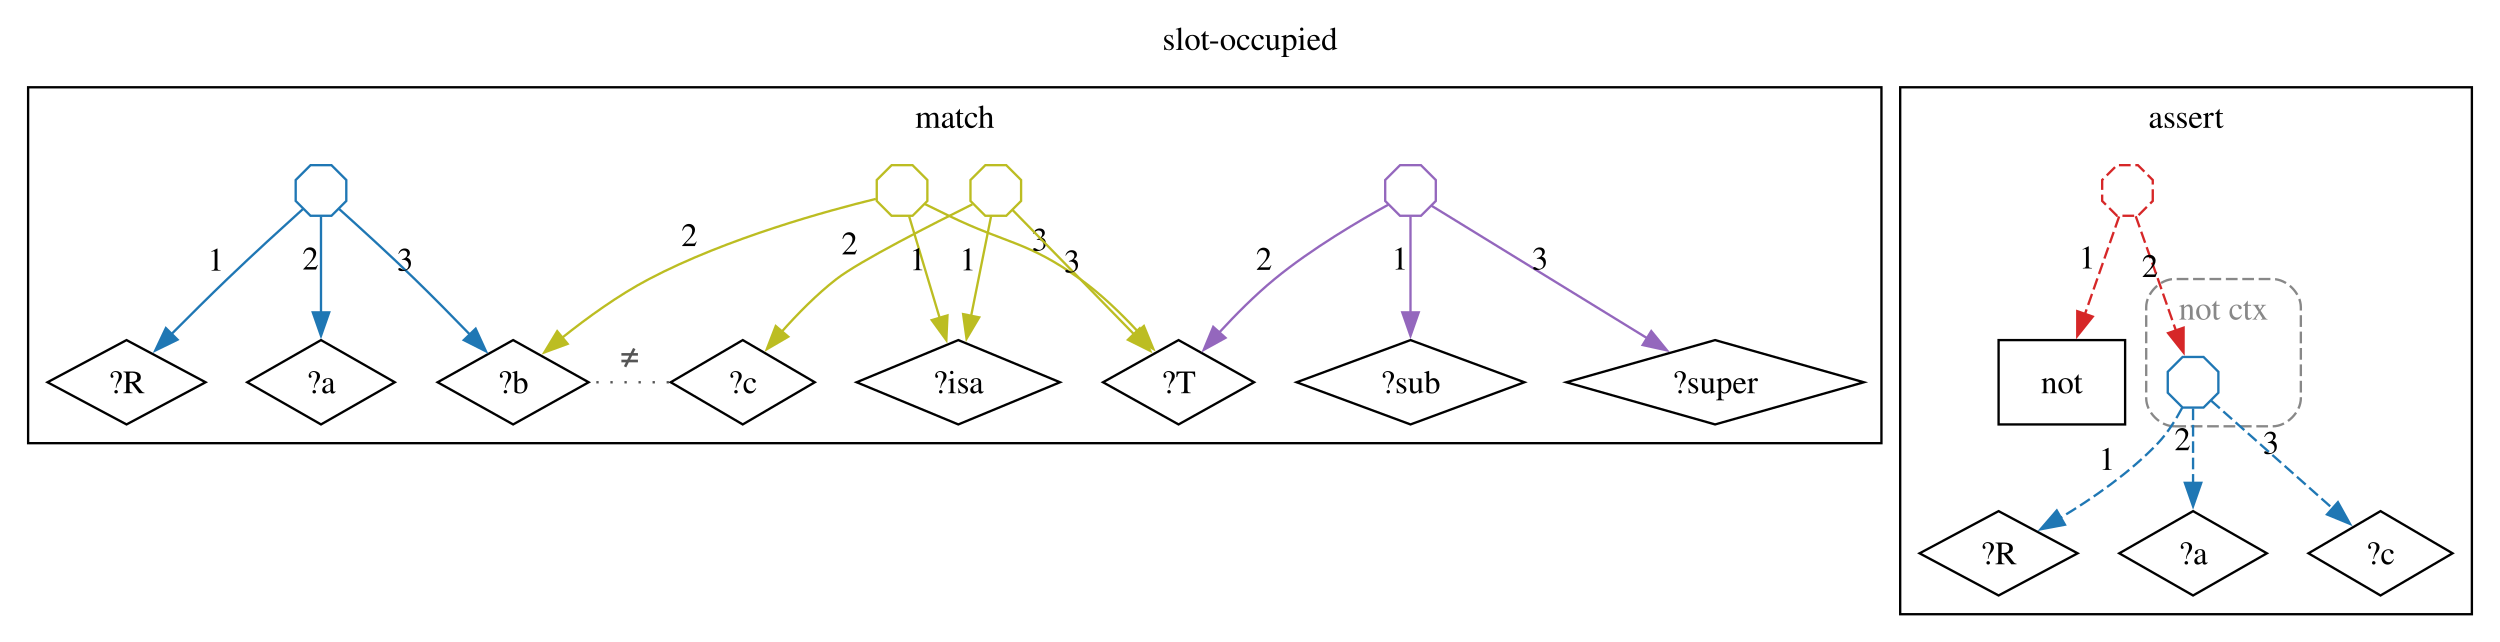
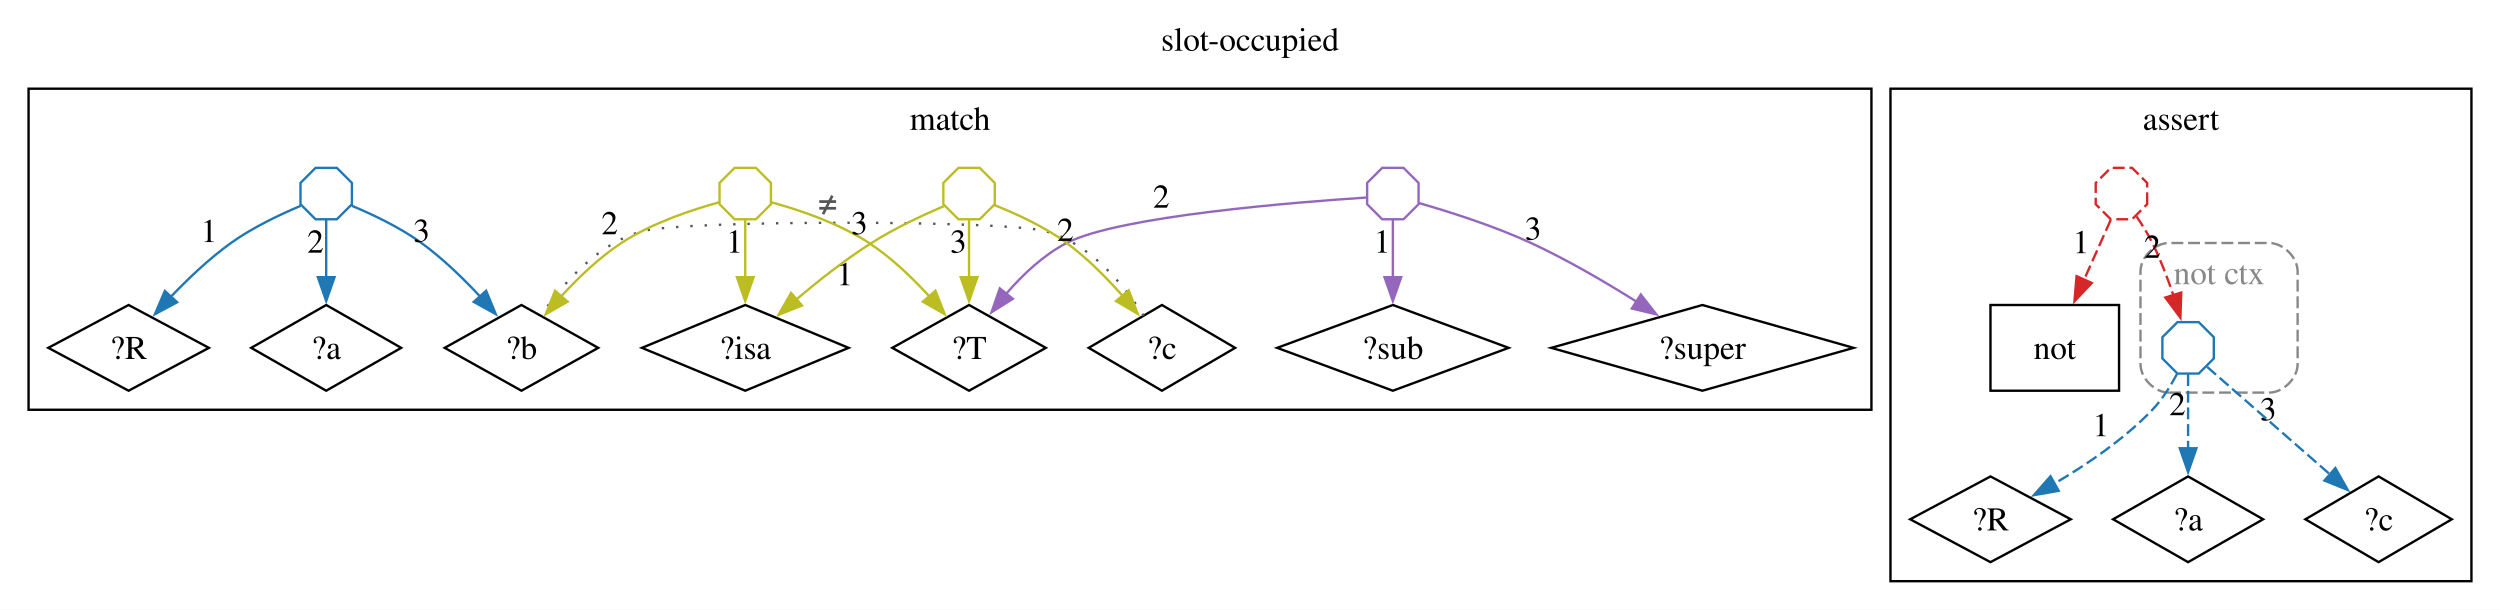
- <svg xmlns="http://www.w3.org/2000/svg" width="1067pt" height="274pt" viewBox="0.00 0.00 1067.00 274.00">
-   <g id="graph0" class="graph" transform="scale(1 1) rotate(0) translate(4 270.15)">
-     <polygon fill="white" stroke="none" points="-4,4 -4,-270.15 1063,-270.15 1063,4 -4,4" />
-     <text xml:space="preserve" text-anchor="middle" x="529.5" y="-248.85" font-family="Times,serif" font-size="14.00">slot-occupied</text>
+ <svg xmlns="http://www.w3.org/2000/svg" width="1050pt" height="256pt" viewBox="0.00 0.00 1050.00 256.00">
+   <g id="graph0" class="graph" transform="scale(1 1) rotate(0) translate(4 252.1)">
+     <polygon fill="white" stroke="none" points="-4,4 -4,-252.1 1046,-252.1 1046,4 -4,4" />
+     <text xml:space="preserve" text-anchor="middle" x="521" y="-230.8" font-family="Times,serif" font-size="14.00">slot-occupied</text>
    <g id="clust1" class="cluster">
-       <polygon fill="none" stroke="black" points="8,-81 8,-232.9 799,-232.9 799,-81 8,-81" />
-       <text xml:space="preserve" text-anchor="middle" x="403.5" y="-215.6" font-family="Times,serif" font-size="14.00">match</text>
+       <polygon fill="none" stroke="black" points="8,-80 8,-214.85 782,-214.85 782,-80 8,-80" />
+       <text xml:space="preserve" text-anchor="middle" x="395" y="-197.55" font-family="Times,serif" font-size="14.00">match</text>
    </g>
    <g id="clust2" class="cluster">
-       <polygon fill="none" stroke="black" points="807,-8 807,-232.9 1051,-232.9 1051,-8 807,-8" />
-       <text xml:space="preserve" text-anchor="middle" x="929" y="-215.6" font-family="Times,serif" font-size="14.00">assert</text>
+       <polygon fill="none" stroke="black" points="790,-8 790,-214.85 1034,-214.85 1034,-8 790,-8" />
+       <text xml:space="preserve" text-anchor="middle" x="912" y="-197.55" font-family="Times,serif" font-size="14.00">assert</text>
    </g>
    <g id="clust3" class="cluster">
-       <path fill="none" stroke="#888888" stroke-dasharray="5,2" d="M924,-88.2C924,-88.2 966,-88.2 966,-88.2 972,-88.2 978,-94.2 978,-100.2 978,-100.2 978,-139.05 978,-139.05 978,-145.05 972,-151.05 966,-151.05 966,-151.05 924,-151.05 924,-151.05 918,-151.05 912,-145.05 912,-139.05 912,-139.05 912,-100.2 912,-100.2 912,-94.2 918,-88.2 924,-88.2" />
-       <text xml:space="preserve" text-anchor="middle" x="945" y="-133.75" font-family="Times,serif" font-size="14.00" fill="#888888">not ctx</text>
+       <path fill="none" stroke="#888888" stroke-dasharray="5,2" d="M907,-87.2C907,-87.2 949,-87.2 949,-87.2 955,-87.2 961,-93.2 961,-99.2 961,-99.2 961,-138.05 961,-138.05 961,-144.05 955,-150.05 949,-150.05 949,-150.05 907,-150.05 907,-150.05 901,-150.05 895,-144.05 895,-138.05 895,-138.05 895,-99.2 895,-99.2 895,-93.2 901,-87.2 907,-87.2" />
+       <text xml:space="preserve" text-anchor="middle" x="928" y="-132.75" font-family="Times,serif" font-size="14.00" fill="#888888">not ctx</text>
    </g>
    <g id="node1" class="node">
-       <polygon fill="none" stroke="black" points="50,-125 16.27,-107 50,-89 83.73,-107 50,-125" />
-       <text xml:space="preserve" text-anchor="middle" x="50" y="-102.33" font-family="Times,serif" font-size="14.00">?R</text>
+       <polygon fill="none" stroke="black" points="50,-124 16.27,-106 50,-88 83.73,-106 50,-124" />
+       <text xml:space="preserve" text-anchor="middle" x="50" y="-101.33" font-family="Times,serif" font-size="14.00">?R</text>
    </g>
    <g id="node2" class="node">
-       <polygon fill="none" stroke="black" points="133,-125 101.5,-107 133,-89 164.5,-107 133,-125" />
-       <text xml:space="preserve" text-anchor="middle" x="133" y="-102.33" font-family="Times,serif" font-size="14.00">?a</text>
+       <polygon fill="none" stroke="black" points="133,-124 101.5,-106 133,-88 164.5,-106 133,-124" />
+       <text xml:space="preserve" text-anchor="middle" x="133" y="-101.33" font-family="Times,serif" font-size="14.00">?a</text>
    </g>
    <g id="node3" class="node">
-       <polygon fill="none" stroke="black" points="215,-125 182.76,-107 215,-89 247.24,-107 215,-125" />
-       <text xml:space="preserve" text-anchor="middle" x="215" y="-102.33" font-family="Times,serif" font-size="14.00">?b</text>
+       <polygon fill="none" stroke="black" points="215,-124 182.76,-106 215,-88 247.24,-106 215,-124" />
+       <text xml:space="preserve" text-anchor="middle" x="215" y="-101.33" font-family="Times,serif" font-size="14.00">?b</text>
    </g>
    <g id="node4" class="node">
-       <polygon fill="none" stroke="black" points="405,-125 361.6,-107 405,-89 448.4,-107 405,-125" />
-       <text xml:space="preserve" text-anchor="middle" x="405" y="-102.33" font-family="Times,serif" font-size="14.00">?isa</text>
+       <polygon fill="none" stroke="black" points="309,-124 265.6,-106 309,-88 352.4,-106 309,-124" />
+       <text xml:space="preserve" text-anchor="middle" x="309" y="-101.33" font-family="Times,serif" font-size="14.00">?isa</text>
    </g>
    <g id="node5" class="node">
-       <polygon fill="none" stroke="black" points="499,-125 466.76,-107 499,-89 531.24,-107 499,-125" />
-       <text xml:space="preserve" text-anchor="middle" x="499" y="-102.33" font-family="Times,serif" font-size="14.00">?T</text>
+       <polygon fill="none" stroke="black" points="403,-124 370.76,-106 403,-88 435.24,-106 403,-124" />
+       <text xml:space="preserve" text-anchor="middle" x="403" y="-101.33" font-family="Times,serif" font-size="14.00">?T</text>
    </g>
    <g id="node6" class="node">
-       <polygon fill="none" stroke="black" points="598,-125 549.39,-107 598,-89 646.61,-107 598,-125" />
-       <text xml:space="preserve" text-anchor="middle" x="598" y="-102.33" font-family="Times,serif" font-size="14.00">?sub</text>
+       <polygon fill="none" stroke="black" points="581,-124 532.39,-106 581,-88 629.61,-106 581,-124" />
+       <text xml:space="preserve" text-anchor="middle" x="581" y="-101.33" font-family="Times,serif" font-size="14.00">?sub</text>
    </g>
    <g id="node7" class="node">
-       <polygon fill="none" stroke="black" points="728,-125 664.51,-107 728,-89 791.49,-107 728,-125" />
-       <text xml:space="preserve" text-anchor="middle" x="728" y="-102.33" font-family="Times,serif" font-size="14.00">?super</text>
+       <polygon fill="none" stroke="black" points="711,-124 647.51,-106 711,-88 774.49,-106 711,-124" />
+       <text xml:space="preserve" text-anchor="middle" x="711" y="-101.33" font-family="Times,serif" font-size="14.00">?super</text>
    </g>
    <g id="node8" class="node">
-       <polygon fill="none" stroke="black" points="313,-125 282.25,-107 313,-89 343.75,-107 313,-125" />
-       <text xml:space="preserve" text-anchor="middle" x="313" y="-102.33" font-family="Times,serif" font-size="14.00">?c</text>
+       <polygon fill="none" stroke="black" points="484,-124 453.25,-106 484,-88 514.75,-106 484,-124" />
+       <text xml:space="preserve" text-anchor="middle" x="484" y="-101.33" font-family="Times,serif" font-size="14.00">?c</text>
    </g>
    <g id="edge13" class="edge">
-       <path fill="none" stroke="#555555" stroke-dasharray="1,5" d="M281.51,-107C270.87,-107 258.95,-107 248.18,-107" />
-       <text xml:space="preserve" text-anchor="middle" x="264.74" y="-113.95" font-family="Times,serif" font-size="14.00" fill="#555555">≠</text>
+       <path fill="none" stroke="#555555" stroke-dasharray="1,5" d="M476.36,-119.48C468.12,-132.27 453.64,-150.22 435,-155.03 416.82,-159.72 284.18,-159.72 266,-155.03 246.97,-150.12 231.81,-132.19 223.11,-119.44" />
+       <text xml:space="preserve" text-anchor="middle" x="343.62" y="-162.49" font-family="Times,serif" font-size="14.00" fill="#555555">≠</text>
    </g>
    <g id="node9" class="node">
-       <polygon fill="none" stroke="#1f77b4" points="143.8,-184.38 143.8,-193.32 137.47,-199.65 128.53,-199.65 122.2,-193.32 122.2,-184.38 128.53,-178.05 137.47,-178.05 143.8,-184.38" />
+       <polygon fill="none" stroke="#1f77b4" points="143.8,-166.33 143.8,-175.27 137.47,-181.6 128.53,-181.6 122.2,-175.27 122.2,-166.33 128.53,-160 137.47,-160 143.8,-166.33" />
    </g>
    <g id="edge1" class="edge">
-       <path fill="none" stroke="#1f77b4" d="M125.24,-180.89C117.12,-173.56 104.03,-161.64 93,-151.05 85.11,-143.48 76.57,-134.99 69.2,-127.57" />
-       <polygon fill="#1f77b4" stroke="#1f77b4" points="71.77,-125.19 62.25,-120.54 66.79,-130.11 71.77,-125.19" />
-       <text xml:space="preserve" text-anchor="middle" x="88.13" y="-154.64" font-family="Times,serif" font-size="14.00">1</text>
+       <path fill="none" stroke="#1f77b4" d="M122.28,-165.65C113.91,-162.14 102.19,-156.64 93,-150.05 83.8,-143.45 74.76,-134.82 67.36,-127.03" />
+       <polygon fill="#1f77b4" stroke="#1f77b4" points="70.41,-125.17 61.07,-120.15 65.24,-129.89 70.41,-125.17" />
+       <text xml:space="preserve" text-anchor="middle" x="83.78" y="-150.43" font-family="Times,serif" font-size="14.00">1</text>
    </g>
    <g id="edge2" class="edge">
-       <path fill="none" stroke="#1f77b4" d="M133,-177.74C133,-167.44 133,-151 133,-136.67" />
-       <polygon fill="#1f77b4" stroke="#1f77b4" points="136.5,-136.82 133,-126.82 129.5,-136.82 136.5,-136.82" />
-       <text xml:space="preserve" text-anchor="middle" x="128.5" y="-155.12" font-family="Times,serif" font-size="14.00">2</text>
+       <path fill="none" stroke="#1f77b4" d="M133,-159.71C133,-153.13 133,-144.19 133,-135.54" />
+       <polygon fill="#1f77b4" stroke="#1f77b4" points="136.5,-135.69 133,-125.69 129.5,-135.69 136.5,-135.69" />
+       <text xml:space="preserve" text-anchor="middle" x="128.5" y="-145.99" font-family="Times,serif" font-size="14.00">2</text>
    </g>
    <g id="edge3" class="edge">
-       <path fill="none" stroke="#1f77b4" d="M140.78,-180.92C148.93,-173.61 162.03,-161.7 173,-151.05 180.86,-143.42 189.33,-134.81 196.6,-127.31" />
-       <polygon fill="#1f77b4" stroke="#1f77b4" points="199,-129.86 203.41,-120.22 193.95,-125 199,-129.86" />
-       <text xml:space="preserve" text-anchor="middle" x="168.87" y="-154.64" font-family="Times,serif" font-size="14.00">3</text>
+       <path fill="none" stroke="#1f77b4" d="M143.74,-165.67C152.13,-162.18 163.85,-156.7 173,-150.05 181.87,-143.61 190.52,-135.22 197.65,-127.55" />
+       <polygon fill="#1f77b4" stroke="#1f77b4" points="200.18,-129.97 204.22,-120.18 194.96,-125.31 200.18,-129.97" />
+       <text xml:space="preserve" text-anchor="middle" x="173.05" y="-150.52" font-family="Times,serif" font-size="14.00">3</text>
    </g>
    <g id="node10" class="node">
-       <polygon fill="none" stroke="#bcbd22" points="391.8,-184.38 391.8,-193.32 385.47,-199.65 376.53,-199.65 370.2,-193.32 370.2,-184.38 376.53,-178.05 385.47,-178.05 391.8,-184.38" />
+       <polygon fill="none" stroke="#bcbd22" points="319.8,-166.33 319.8,-175.27 313.47,-181.6 304.53,-181.6 298.2,-175.27 298.2,-166.33 304.53,-160 313.47,-160 319.8,-166.33" />
    </g>
    <g id="edge5" class="edge">
-       <path fill="none" stroke="#bcbd22" d="M369.81,-185.26C349.67,-180.34 306.32,-168.55 273,-151.05 259.91,-144.18 246.57,-134.5 236,-126.07" />
-       <polygon fill="#bcbd22" stroke="#bcbd22" points="238.26,-123.39 228.31,-119.74 233.81,-128.8 238.26,-123.39" />
-       <text xml:space="preserve" text-anchor="middle" x="290.19" y="-165.12" font-family="Times,serif" font-size="14.00">2</text>
+       <path fill="none" stroke="#bcbd22" d="M298,-167.13C287,-164.12 269.92,-158.52 257,-150.05 247.71,-143.96 238.89,-135.5 231.75,-127.69" />
+       <polygon fill="#bcbd22" stroke="#bcbd22" points="234.4,-125.4 225.21,-120.14 229.12,-129.99 234.4,-125.4" />
+       <text xml:space="preserve" text-anchor="middle" x="252.06" y="-153.71" font-family="Times,serif" font-size="14.00">2</text>
    </g>
    <g id="edge4" class="edge">
-       <path fill="none" stroke="#bcbd22" d="M384.04,-177.74C387.32,-166.84 392.66,-149.04 397.14,-134.16" />
-       <polygon fill="#bcbd22" stroke="#bcbd22" points="400.38,-135.54 399.9,-124.96 393.67,-133.53 400.38,-135.54" />
-       <text xml:space="preserve" text-anchor="middle" x="387.61" y="-154.83" font-family="Times,serif" font-size="14.00">1</text>
+       <path fill="none" stroke="#bcbd22" d="M309,-159.71C309,-153.13 309,-144.19 309,-135.54" />
+       <polygon fill="#bcbd22" stroke="#bcbd22" points="312.5,-135.69 309,-125.69 305.5,-135.69 312.5,-135.69" />
+       <text xml:space="preserve" text-anchor="middle" x="304.5" y="-145.99" font-family="Times,serif" font-size="14.00">1</text>
    </g>
    <g id="edge6" class="edge">
-       <path fill="none" stroke="#bcbd22" d="M390.76,-183.05C394.01,-181.46 397.66,-179.67 401,-178.05 425.85,-165.97 434.57,-167.18 457,-151.05 465.9,-144.65 474.56,-136.27 481.68,-128.6" />
-       <polygon fill="#bcbd22" stroke="#bcbd22" points="484.21,-131.01 488.25,-121.21 478.99,-126.36 484.21,-131.01" />
-       <text xml:space="preserve" text-anchor="middle" x="439.86" y="-163.18" font-family="Times,serif" font-size="14.00">3</text>
+       <path fill="none" stroke="#bcbd22" d="M320,-167.13C331,-164.12 348.08,-158.52 361,-150.05 370.29,-143.96 379.11,-135.5 386.25,-127.69" />
+       <polygon fill="#bcbd22" stroke="#bcbd22" points="388.88,-129.99 392.79,-120.14 383.6,-125.4 388.88,-129.99" />
+       <text xml:space="preserve" text-anchor="middle" x="356.94" y="-153.71" font-family="Times,serif" font-size="14.00">3</text>
    </g>
    <g id="node11" class="node">
-       <polygon fill="none" stroke="#9467bd" points="608.8,-184.38 608.8,-193.32 602.47,-199.65 593.53,-199.65 587.2,-193.32 587.2,-184.38 593.53,-178.05 602.47,-178.05 608.8,-184.38" />
+       <polygon fill="none" stroke="#9467bd" points="591.8,-166.33 591.8,-175.27 585.47,-181.6 576.53,-181.6 570.2,-175.27 570.2,-166.33 576.53,-160 585.47,-160 591.8,-166.33" />
    </g>
    <g id="edge8" class="edge">
-       <path fill="none" stroke="#9467bd" d="M588.48,-182.77C576.58,-176.21 555.85,-164.07 540,-151.05 531.63,-144.18 523.23,-135.7 516.24,-128.1" />
-       <polygon fill="#9467bd" stroke="#9467bd" points="519.03,-125.97 509.76,-120.85 513.81,-130.64 519.03,-125.97" />
-       <text xml:space="preserve" text-anchor="middle" x="535.48" y="-154.98" font-family="Times,serif" font-size="14.00">2</text>
+       <path fill="none" stroke="#9467bd" d="M569.88,-169.13C541.3,-167.27 465.99,-161.4 444,-150.05 434.24,-145.01 425.52,-136.73 418.65,-128.77" />
+       <polygon fill="#9467bd" stroke="#9467bd" points="421.4,-126.6 412.43,-120.96 415.92,-130.97 421.4,-126.6" />
+       <text xml:space="preserve" text-anchor="middle" x="483.72" y="-164.88" font-family="Times,serif" font-size="14.00">2</text>
    </g>
    <g id="edge7" class="edge">
-       <path fill="none" stroke="#9467bd" d="M598,-177.74C598,-167.44 598,-151 598,-136.67" />
-       <polygon fill="#9467bd" stroke="#9467bd" points="601.5,-136.82 598,-126.82 594.5,-136.82 601.5,-136.82" />
-       <text xml:space="preserve" text-anchor="middle" x="593.5" y="-155.12" font-family="Times,serif" font-size="14.00">1</text>
+       <path fill="none" stroke="#9467bd" d="M581,-159.71C581,-153.13 581,-144.19 581,-135.54" />
+       <polygon fill="#9467bd" stroke="#9467bd" points="584.5,-135.69 581,-125.69 577.5,-135.69 584.5,-135.69" />
+       <text xml:space="preserve" text-anchor="middle" x="576.5" y="-145.99" font-family="Times,serif" font-size="14.00">1</text>
    </g>
    <g id="edge9" class="edge">
-       <path fill="none" stroke="#9467bd" d="M606.94,-182.36C625.61,-170.89 669.5,-143.93 698.97,-125.83" />
-       <polygon fill="#9467bd" stroke="#9467bd" points="700.76,-128.84 707.45,-120.63 697.09,-122.88 700.76,-128.84" />
-       <text xml:space="preserve" text-anchor="middle" x="653.26" y="-155.09" font-family="Times,serif" font-size="14.00">3</text>
+       <path fill="none" stroke="#9467bd" d="M591.95,-166.82C603.82,-163.42 623.17,-157.38 639,-150.05 654.27,-142.98 670.43,-133.52 683.55,-125.27" />
+       <polygon fill="#9467bd" stroke="#9467bd" points="685.13,-128.42 691.66,-120.08 681.36,-122.52 685.13,-128.42" />
+       <text xml:space="preserve" text-anchor="middle" x="639.9" y="-151.42" font-family="Times,serif" font-size="14.00">3</text>
    </g>
    <g id="node12" class="node">
-       <polygon fill="none" stroke="#bcbd22" points="431.8,-184.38 431.8,-193.32 425.47,-199.65 416.53,-199.65 410.2,-193.32 410.2,-184.38 416.53,-178.05 425.47,-178.05 431.8,-184.38" />
+       <polygon fill="none" stroke="#bcbd22" points="413.8,-166.33 413.8,-175.27 407.47,-181.6 398.53,-181.6 392.2,-175.27 392.2,-166.33 398.53,-160 407.47,-160 413.8,-166.33" />
    </g>
    <g id="edge10" class="edge">
-       <path fill="none" stroke="#bcbd22" d="M418.97,-177.74C416.84,-167.07 413.38,-149.82 410.44,-135.14" />
-       <polygon fill="#bcbd22" stroke="#bcbd22" points="413.92,-134.7 408.52,-125.58 407.06,-136.08 413.92,-134.7" />
-       <text xml:space="preserve" text-anchor="middle" x="409.08" y="-154.77" font-family="Times,serif" font-size="14.00">1</text>
+       <path fill="none" stroke="#bcbd22" d="M392.54,-165.57C384.03,-161.94 371.87,-156.32 362,-150.05 351.04,-143.09 339.76,-134.21 330.44,-126.33" />
+       <polygon fill="#bcbd22" stroke="#bcbd22" points="332.84,-123.78 323,-119.87 328.26,-129.07 332.84,-123.78" />
+       <text xml:space="preserve" text-anchor="middle" x="350.8" y="-132.3" font-family="Times,serif" font-size="14.00">1</text>
    </g>
    <g id="edge12" class="edge">
-       <path fill="none" stroke="#bcbd22" d="M428.17,-180.52C435.44,-173.1 447.01,-161.28 457,-151.05 464.55,-143.32 472.86,-134.8 480.08,-127.4" />
-       <polygon fill="#bcbd22" stroke="#bcbd22" points="482.42,-130.02 486.89,-120.42 477.41,-125.13 482.42,-130.02" />
-       <text xml:space="preserve" text-anchor="middle" x="453.57" y="-153.91" font-family="Times,serif" font-size="14.00">3</text>
+       <path fill="none" stroke="#bcbd22" d="M403,-159.71C403,-153.13 403,-144.19 403,-135.54" />
+       <polygon fill="#bcbd22" stroke="#bcbd22" points="406.5,-135.69 403,-125.69 399.5,-135.69 406.5,-135.69" />
+       <text xml:space="preserve" text-anchor="middle" x="398.5" y="-145.99" font-family="Times,serif" font-size="14.00">3</text>
    </g>
    <g id="edge11" class="edge">
-       <path fill="none" stroke="#bcbd22" d="M411.01,-182.95C394.63,-174.83 362.92,-158.74 353,-151.05 344.54,-144.49 336.29,-136.08 329.51,-128.43" />
-       <polygon fill="#bcbd22" stroke="#bcbd22" points="332.42,-126.45 323.27,-121.11 327.09,-130.99 332.42,-126.45" />
-       <text xml:space="preserve" text-anchor="middle" x="358.59" y="-161.58" font-family="Times,serif" font-size="14.00">2</text>
+       <path fill="none" stroke="#bcbd22" d="M413.71,-165.93C422.36,-162.51 434.59,-156.99 444,-150.05 452.52,-143.76 460.71,-135.5 467.43,-127.89" />
+       <polygon fill="#bcbd22" stroke="#bcbd22" points="470.08,-130.18 473.85,-120.27 464.73,-125.66 470.08,-130.18" />
+       <text xml:space="preserve" text-anchor="middle" x="443.47" y="-150.92" font-family="Times,serif" font-size="14.00">2</text>
    </g>
    <g id="node13" class="node">
-       <polygon fill="none" stroke="black" points="903,-125 849,-125 849,-89 903,-89 903,-125" />
-       <text xml:space="preserve" text-anchor="middle" x="876" y="-102.33" font-family="Times,serif" font-size="14.00">not</text>
+       <polygon fill="none" stroke="black" points="886,-124 832,-124 832,-88 886,-88 886,-124" />
+       <text xml:space="preserve" text-anchor="middle" x="859" y="-101.33" font-family="Times,serif" font-size="14.00">not</text>
    </g>
    <g id="node14" class="node">
-       <polygon fill="none" stroke="black" points="849,-52 815.27,-34 849,-16 882.73,-34 849,-52" />
-       <text xml:space="preserve" text-anchor="middle" x="849" y="-29.32" font-family="Times,serif" font-size="14.00">?R</text>
+       <polygon fill="none" stroke="black" points="832,-52 798.27,-34 832,-16 865.73,-34 832,-52" />
+       <text xml:space="preserve" text-anchor="middle" x="832" y="-29.32" font-family="Times,serif" font-size="14.00">?R</text>
    </g>
    <g id="node15" class="node">
-       <polygon fill="none" stroke="black" points="932,-52 900.5,-34 932,-16 963.5,-34 932,-52" />
-       <text xml:space="preserve" text-anchor="middle" x="932" y="-29.32" font-family="Times,serif" font-size="14.00">?a</text>
+       <polygon fill="none" stroke="black" points="915,-52 883.5,-34 915,-16 946.5,-34 915,-52" />
+       <text xml:space="preserve" text-anchor="middle" x="915" y="-29.32" font-family="Times,serif" font-size="14.00">?a</text>
    </g>
    <g id="node16" class="node">
-       <polygon fill="none" stroke="black" points="1012,-52 981.25,-34 1012,-16 1042.75,-34 1012,-52" />
-       <text xml:space="preserve" text-anchor="middle" x="1012" y="-29.32" font-family="Times,serif" font-size="14.00">?c</text>
+       <polygon fill="none" stroke="black" points="995,-52 964.25,-34 995,-16 1025.75,-34 995,-52" />
+       <text xml:space="preserve" text-anchor="middle" x="995" y="-29.32" font-family="Times,serif" font-size="14.00">?c</text>
    </g>
    <g id="node17" class="node">
-       <polygon fill="none" stroke="#1f77b4" points="942.8,-102.53 942.8,-111.47 936.47,-117.8 927.53,-117.8 921.2,-111.47 921.2,-102.53 927.53,-96.2 936.47,-96.2 942.8,-102.53" />
+       <polygon fill="none" stroke="#1f77b4" points="925.8,-101.53 925.8,-110.47 919.47,-116.8 910.53,-116.8 904.2,-110.47 904.2,-101.53 910.53,-95.2 919.47,-95.2 925.8,-101.53" />
    </g>
    <g id="edge16" class="edge">
-       <path fill="none" stroke="#1f77b4" stroke-dasharray="5,2" d="M927.33,-96.06C924.73,-91.18 921.18,-85.41 917,-81 904.97,-68.3 888.85,-57.21 875.32,-49.1" />
-       <polygon fill="#1f77b4" stroke="#1f77b4" points="877.32,-46.21 866.91,-44.25 873.83,-52.27 877.32,-46.21" />
-       <text xml:space="preserve" text-anchor="middle" x="895.26" y="-69.58" font-family="Times,serif" font-size="14.00">1</text>
+       <path fill="none" stroke="#1f77b4" stroke-dasharray="5,2" d="M910.35,-95.05C907.76,-90.16 904.2,-84.39 900,-80 888.07,-67.53 872.08,-56.73 858.6,-48.84" />
+       <polygon fill="#1f77b4" stroke="#1f77b4" points="860.65,-45.97 850.21,-44.13 857.22,-52.08 860.65,-45.97" />
+       <text xml:space="preserve" text-anchor="middle" x="878.39" y="-68.9" font-family="Times,serif" font-size="14.00">1</text>
    </g>
    <g id="edge17" class="edge">
-       <path fill="none" stroke="#1f77b4" stroke-dasharray="5,2" d="M932,-95.83C932,-87.46 932,-75.18 932,-63.84" />
-       <polygon fill="#1f77b4" stroke="#1f77b4" points="935.5,-64.07 932,-54.07 928.5,-64.07 935.5,-64.07" />
-       <text xml:space="preserve" text-anchor="middle" x="927.5" y="-78.01" font-family="Times,serif" font-size="14.00">2</text>
+       <path fill="none" stroke="#1f77b4" stroke-dasharray="5,2" d="M915,-94.97C915,-86.81 915,-74.87 915,-63.78" />
+       <polygon fill="#1f77b4" stroke="#1f77b4" points="918.5,-63.83 915,-53.83 911.5,-63.83 918.5,-63.83" />
+       <text xml:space="preserve" text-anchor="middle" x="910.5" y="-77.71" font-family="Times,serif" font-size="14.00">2</text>
    </g>
    <g id="edge18" class="edge">
-       <path fill="none" stroke="#1f77b4" stroke-dasharray="5,2" d="M939.67,-99.19C951.59,-88.61 974.96,-67.87 991.92,-52.82" />
-       <polygon fill="#1f77b4" stroke="#1f77b4" points="993.82,-55.82 998.97,-46.56 989.17,-50.58 993.82,-55.82" />
-       <text xml:space="preserve" text-anchor="middle" x="965.23" y="-76.47" font-family="Times,serif" font-size="14.00">3</text>
+       <path fill="none" stroke="#1f77b4" stroke-dasharray="5,2" d="M922.96,-98.03C934.9,-87.59 957.83,-67.53 974.62,-52.83" />
+       <polygon fill="#1f77b4" stroke="#1f77b4" points="976.85,-55.53 982.07,-46.31 972.24,-50.26 976.85,-55.53" />
+       <text xml:space="preserve" text-anchor="middle" x="948.65" y="-75.57" font-family="Times,serif" font-size="14.00">3</text>
    </g>
    <g id="node18" class="node">
-       <polygon fill="none" stroke="#d62728" stroke-dasharray="5,2" points="914.8,-184.38 914.8,-193.32 908.47,-199.65 899.53,-199.65 893.2,-193.32 893.2,-184.38 899.53,-178.05 908.47,-178.05 914.8,-184.38" />
+       <polygon fill="none" stroke="#d62728" stroke-dasharray="5,2" points="897.8,-166.33 897.8,-175.27 891.47,-181.6 882.53,-181.6 876.2,-175.27 876.2,-166.33 882.53,-160 891.47,-160 897.8,-166.33" />
    </g>
    <g id="edge14" class="edge">
-       <path fill="none" stroke="#d62728" stroke-dasharray="5,2" d="M900.45,-177.74C896.77,-167.24 890.85,-150.34 885.75,-135.81" />
-       <polygon fill="#d62728" stroke="#d62728" points="889.18,-135.02 882.57,-126.74 882.58,-137.33 889.18,-135.02" />
-       <text xml:space="preserve" text-anchor="middle" x="886.8" y="-155.58" font-family="Times,serif" font-size="14.00">1</text>
+       <path fill="none" stroke="#d62728" stroke-dasharray="5,2" d="M882.5,-159.71C879.47,-152.91 875.31,-143.58 871.33,-134.66" />
+       <polygon fill="#d62728" stroke="#d62728" points="874.54,-133.26 867.27,-125.56 868.15,-136.11 874.54,-133.26" />
+       <text xml:space="preserve" text-anchor="middle" x="870.01" y="-145.75" font-family="Times,serif" font-size="14.00">1</text>
    </g>
    <g id="edge15" class="edge">
-       <path fill="none" stroke="#d62728" stroke-dasharray="5,2" d="M907.54,-177.86C910.16,-170.46 913.81,-160.13 917,-151.05 919.52,-143.87 922.26,-136.02 924.7,-129.01" />
-       <polygon fill="#d62728" stroke="#d62728" points="927.96,-130.29 927.94,-119.7 921.35,-127.99 927.96,-130.29" />
-       <text xml:space="preserve" text-anchor="middle" x="913.57" y="-151.94" font-family="Times,serif" font-size="14.00">2</text>
+       <path fill="none" stroke="#d62728" stroke-dasharray="5,2" d="M893.31,-161.23C895.61,-157.86 898.11,-153.88 900,-150.05 903.41,-143.14 906.4,-135.26 908.79,-128.14" />
+       <polygon fill="#d62728" stroke="#d62728" points="912.12,-129.23 911.77,-118.65 905.44,-127.14 912.12,-129.23" />
+       <text xml:space="preserve" text-anchor="middle" x="900" y="-143.82" font-family="Times,serif" font-size="14.00">2</text>
    </g>
  </g>
</svg>
